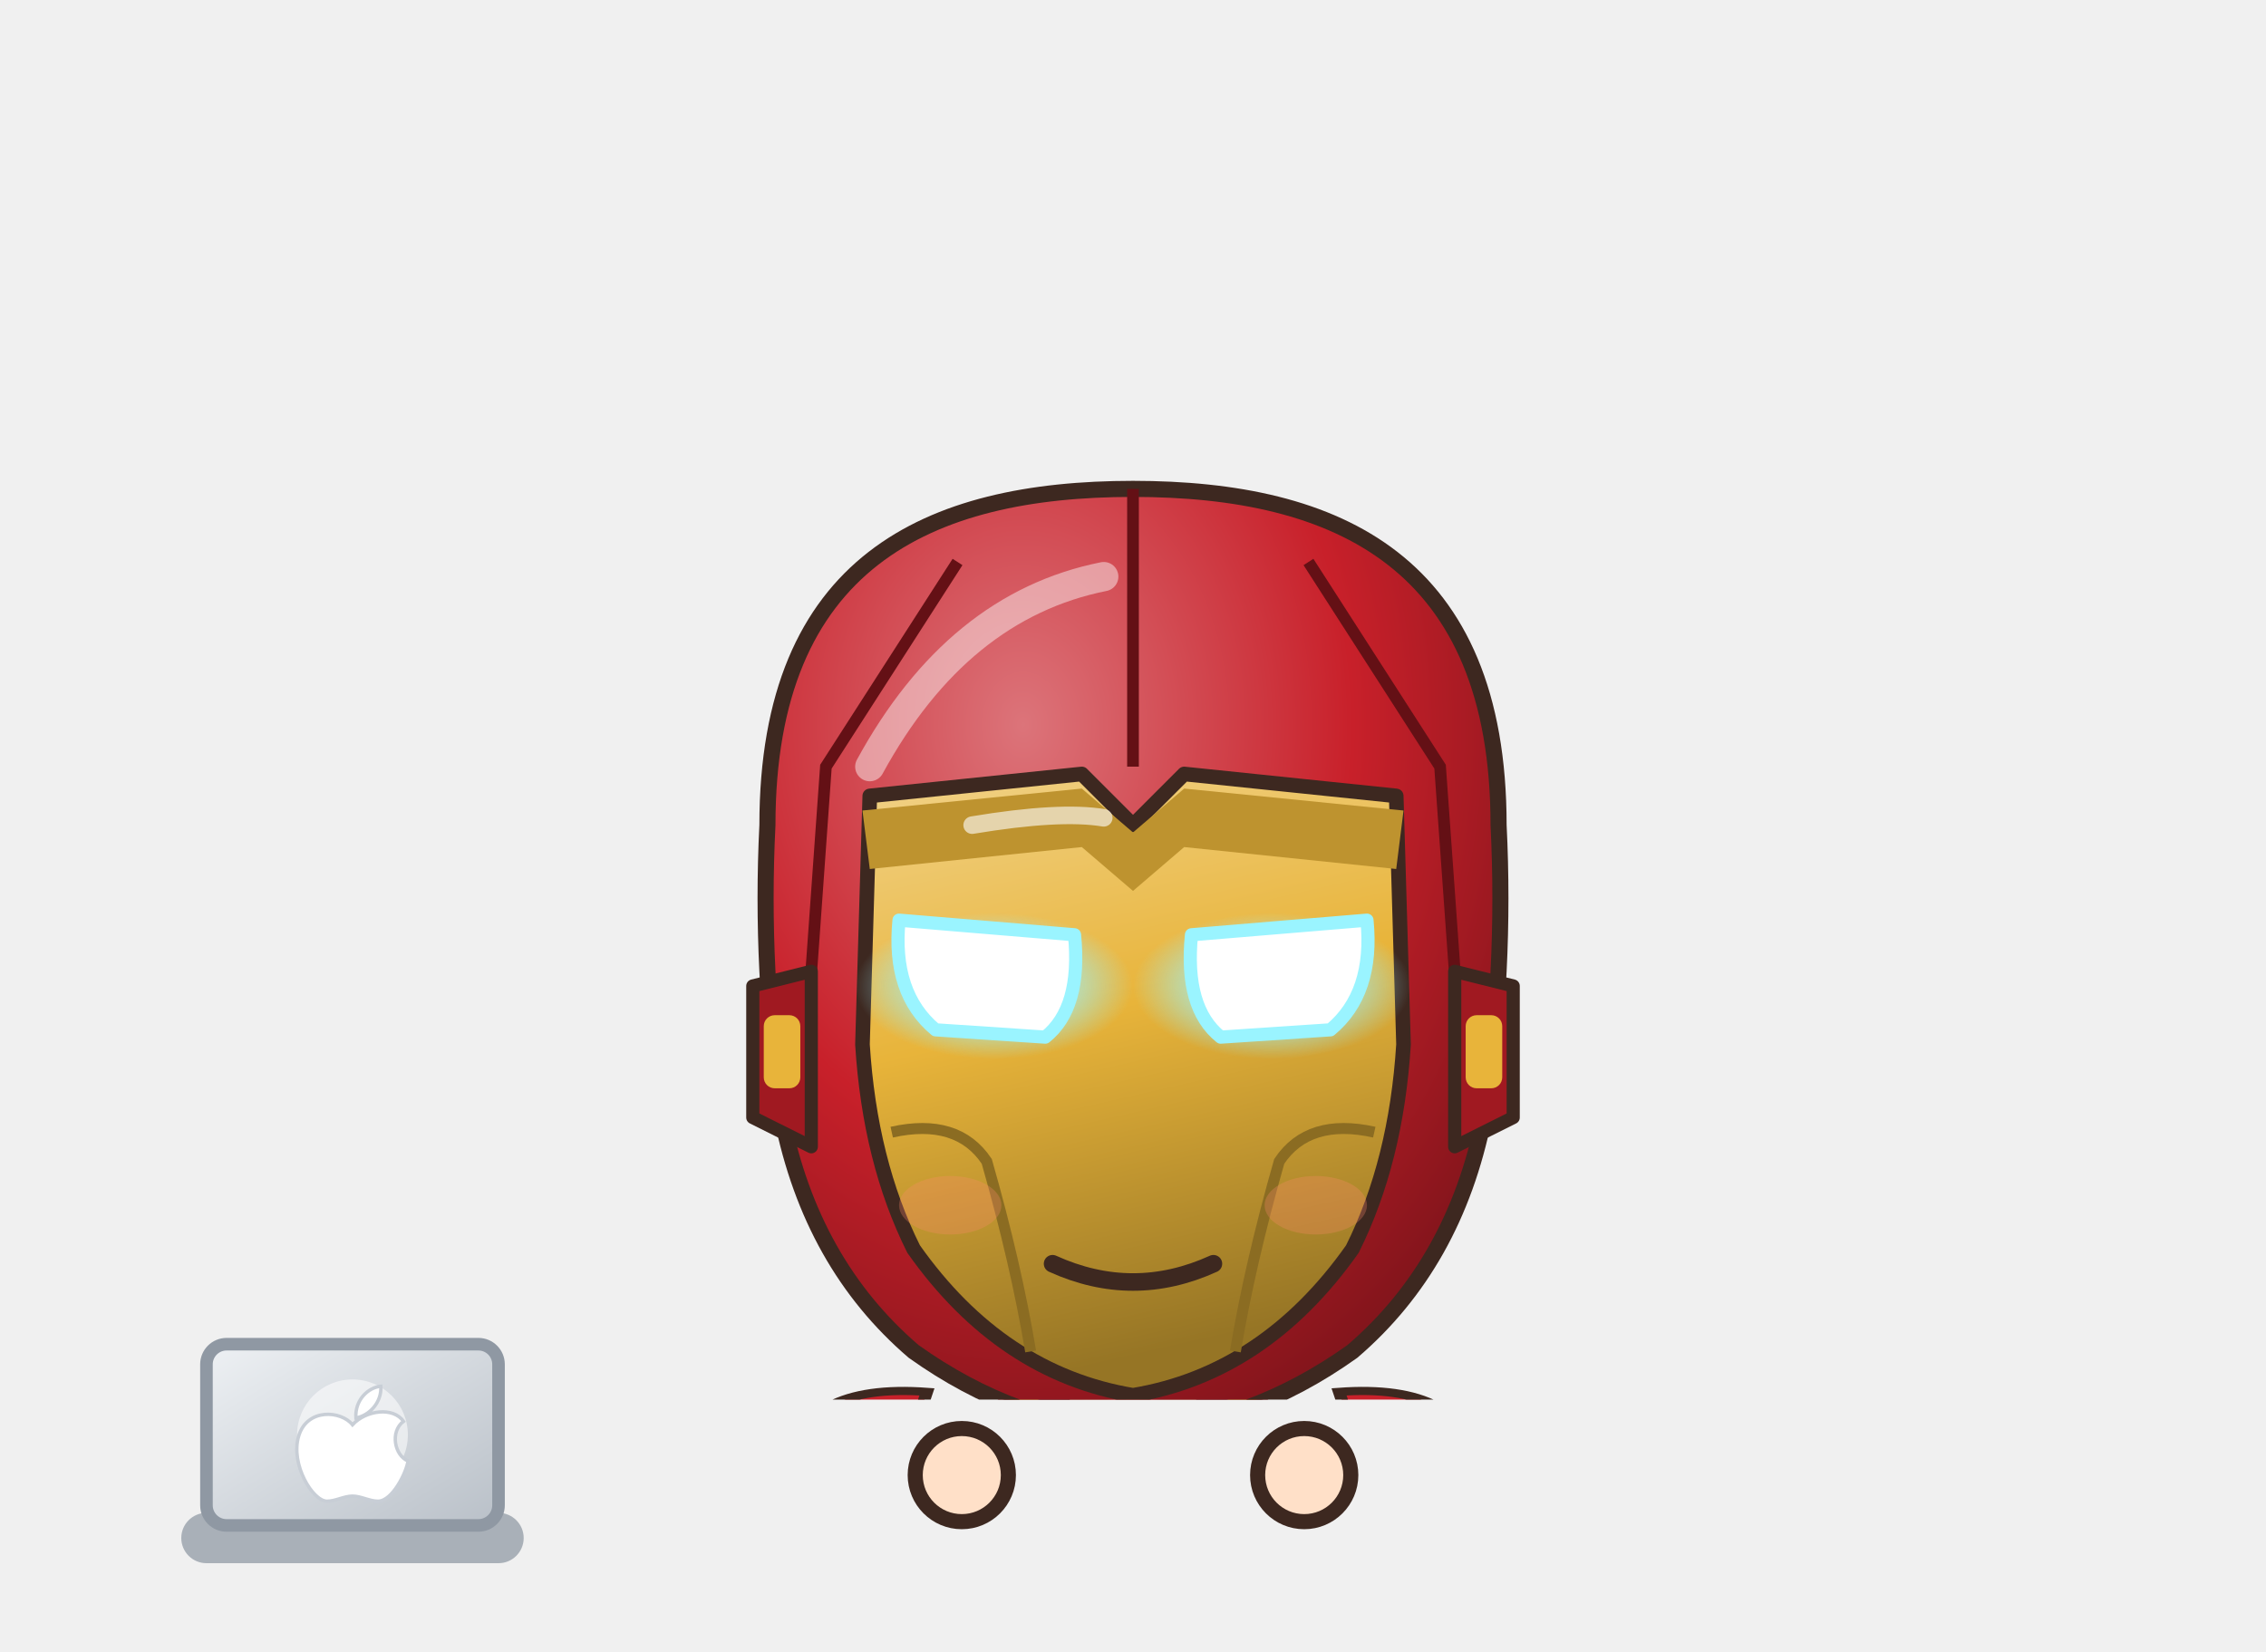
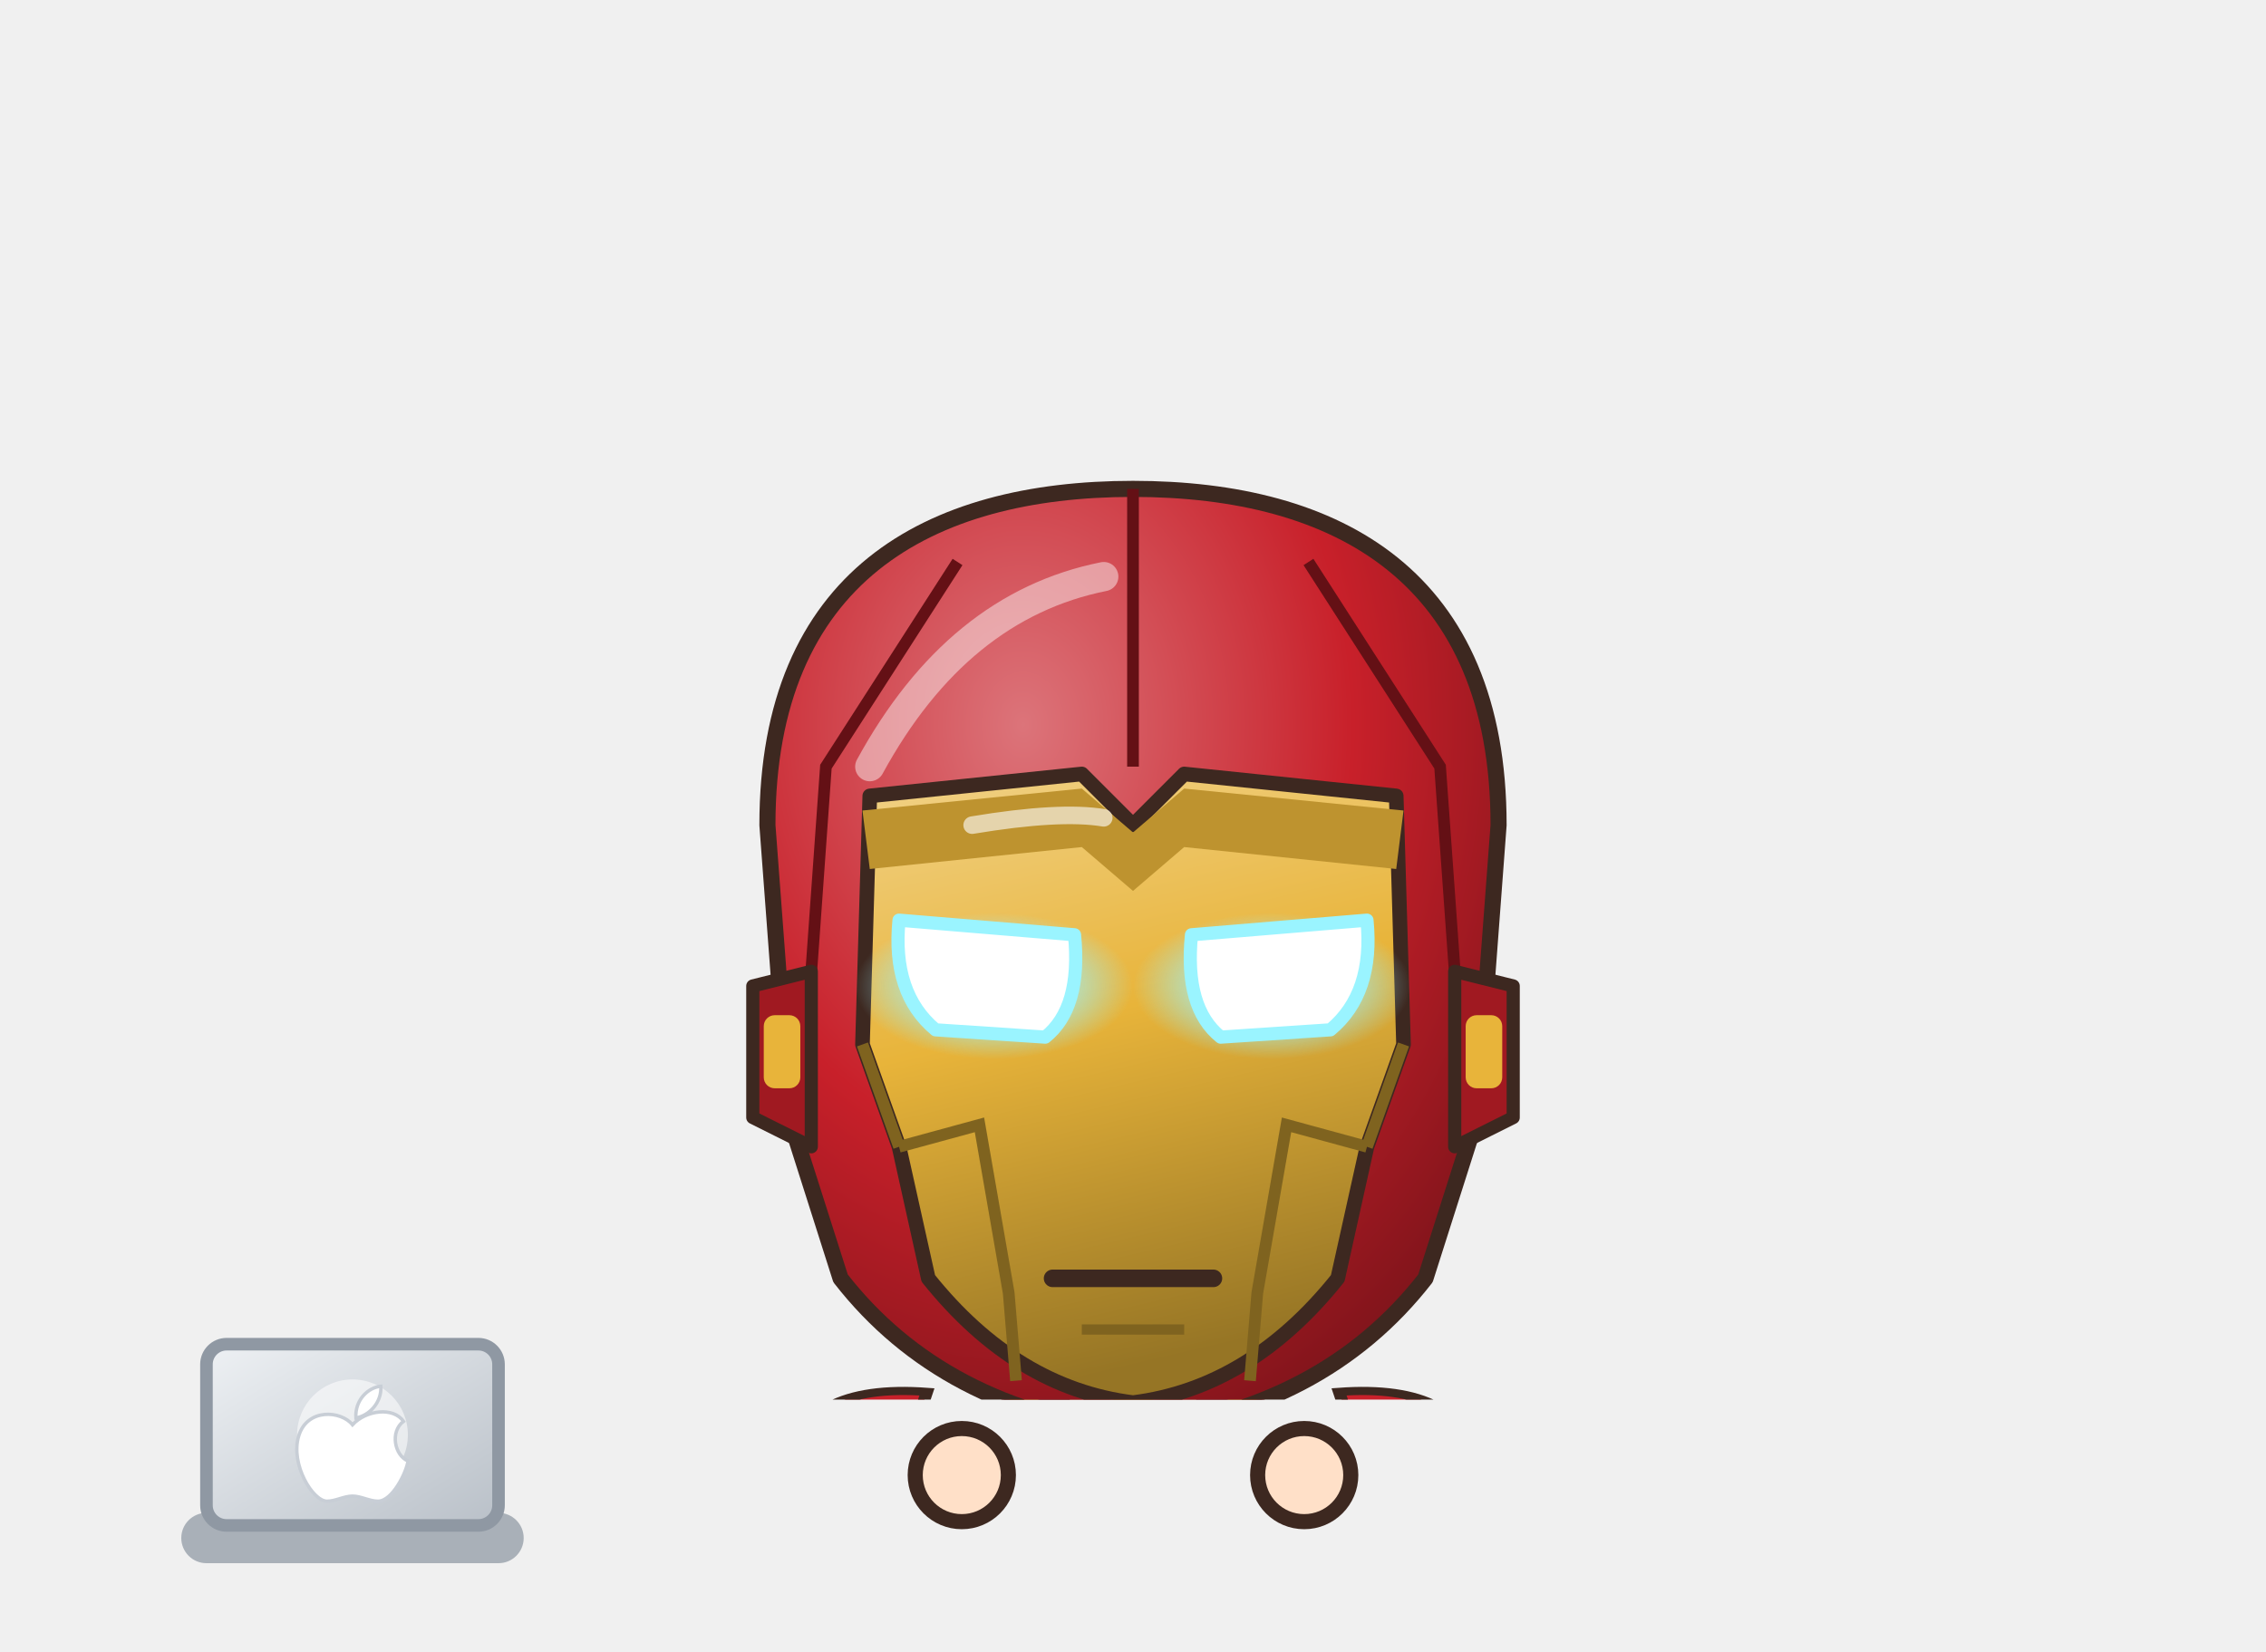
<svg xmlns="http://www.w3.org/2000/svg" viewBox="1309.0 584.8 180.0 131.2" width="180.0" height="131.2">
  <svg x="1346.2" y="584.8" viewBox="-120 -180 240 252.73" width="105.6" height="111.2">
    <defs>
      <linearGradient id="hair257" x1="0" y1="0" x2=".35" y2="1">
        <stop offset="0" stop-color="#4c4743" />
        <stop offset=".16" stop-color="#4c4743" />
        <stop offset=".16" stop-color="#2a2420" />
        <stop offset=".58" stop-color="#2a2420" />
        <stop offset=".58" stop-color="#262020" />
        <stop offset="1" stop-color="#221d1d" />
      </linearGradient>
      <radialGradient id="skin257" cx=".4" cy=".32" r=".85">
        <stop offset="0" stop-color="#ffe0c8" />
        <stop offset=".84" stop-color="#ffe0c8" />
        <stop offset=".84" stop-color="#f1cab1" />
        <stop offset="1" stop-color="#f1cab1" />
      </radialGradient>
      <linearGradient id="cloth257" x1="0" y1="0" x2=".45" y2="1">
        <stop offset="0" stop-color="#d0434c" />
        <stop offset=".16" stop-color="#d0434c" />
        <stop offset=".16" stop-color="#c8202a" />
        <stop offset=".6" stop-color="#c8202a" />
        <stop offset=".6" stop-color="#a81d28" />
        <stop offset="1" stop-color="#9a1a24" />
      </linearGradient>
      <linearGradient id="iris257" x1="0" y1="0" x2="0" y2="1">
        <stop offset="0" stop-color="#211a12" />
        <stop offset=".5" stop-color="#4a3a2a" />
        <stop offset="1" stop-color="#9b9289" />
      </linearGradient>
      <linearGradient id="gold257" x1="0" y1="0" x2="1" y2="1">
        <stop offset="0" stop-color="#f6d27a" />
        <stop offset=".55" stop-color="#d9a63a" />
        <stop offset="1" stop-color="#a8761e" />
      </linearGradient>
      <linearGradient id="steel257" x1="0" y1="0" x2="1" y2="1">
        <stop offset="0" stop-color="#e4e8ee" />
        <stop offset=".5" stop-color="#9aa3ad" />
        <stop offset="1" stop-color="#5a606a" />
      </linearGradient>
      <linearGradient id="beard257" x1="0" y1="0" x2="0" y2="1">
        <stop offset="0" stop-color="#e6e6ea" />
        <stop offset="1" stop-color="#b8b8c2" />
      </linearGradient>
      <radialGradient id="hawkiris257" cx=".45" cy=".4" r=".7">
        <stop offset="0" stop-color="#ffe27a" />
        <stop offset=".6" stop-color="#e8a52a" />
        <stop offset="1" stop-color="#9a5a12" />
      </radialGradient>
      <linearGradient id="straw257" x1="0" y1="0" x2=".3" y2="1">
        <stop offset="0" stop-color="#ffe7aa" />
        <stop offset=".16" stop-color="#ffe7aa" />
        <stop offset=".16" stop-color="#ffe39a" />
        <stop offset=".58" stop-color="#ffe39a" />
        <stop offset=".58" stop-color="#e9b456" />
        <stop offset="1" stop-color="#d6a54f" />
      </linearGradient>
      <radialGradient id="blush257">
        <stop offset="0" stop-color="#ff7f86" stop-opacity=".9" />
        <stop offset="1" stop-color="#ff7f86" stop-opacity="0" />
      </radialGradient>
      <clipPath id="face257">
        <path d="M -46,-4 C -47,-38 -25,-55 0,-55 C 25,-55 47,-38 46,-4 C 45,23 26,43 0,44 C -26,43 -45,23 -46,-4 Z" />
      </clipPath>
      <clipPath id="torso257">
        <path d="M -30,50 C -34,68 -28,94 -26,124 L 26,124 C 28,94 34,68 30,50 C 18,40 -18,40 -30,50 Z" />
      </clipPath>
    </defs>
    <ellipse cx="0" cy="208" rx="42" ry="7" fill="#000000" opacity=".16" />
    <g transform="translate(0,61.4) scale(1.320,1.320) translate(0,-44)" />
    <g transform="translate(0,205) scale(1.24,0.82) translate(0,-205)">
      <path d="M -23.5,118 Q -24.5,160.0 -20.5,202 L -5.5,202 Q -1.5,160.0 -2.5,118 Z" fill="#c8202a" stroke="#3d2820" stroke-width="2.2" stroke-linejoin="round" />
      <path d="M -22,176 Q -24,188.0 -22,200 L -4,200 Q -2,188.0 -4,176 Z" fill="#c8202a" stroke="#3d2820" stroke-width="2.2" stroke-linejoin="round" />
      <path d="M -18,180 L -18,196" stroke="#ffffff" stroke-width="2" opacity=".18" />
      <path d="M -23,150 Q -13,144 -3,150 L -4,176 L -22,176 Z" fill="#e2b03a" stroke="#3d2820" stroke-width="1.8" />
      <ellipse cx="-13" cy="152" rx="7" ry="4" fill="#f6d27a" stroke="#3d2820" stroke-width="1.2" />
      <path d="M -21,126 L -5,126 M -22,138 L -4,138" stroke="#7a0a14" stroke-width="1.4" />
      <path d="M -18,158 L -18,172" stroke="#fff6d0" stroke-width="1.6" opacity=".6" />
      <ellipse cx="-13" cy="205" rx="14" ry="7" fill="#c8202a" stroke="#3d2820" stroke-width="2.2" stroke-linejoin="round" />
      <ellipse cx="-17" cy="202.5" rx="5" ry="2" fill="#ffffff" opacity=".3" />
      <path d="M 2.5,118 Q 1.5,160.0 5.5,202 L 20.5,202 Q 24.5,160.0 23.5,118 Z" fill="#c8202a" stroke="#3d2820" stroke-width="2.2" stroke-linejoin="round" />
      <path d="M 4,176 Q 2,188.0 4,200 L 22,200 Q 24,188.0 22,176 Z" fill="#c8202a" stroke="#3d2820" stroke-width="2.2" stroke-linejoin="round" />
      <path d="M 8,180 L 8,196" stroke="#ffffff" stroke-width="2" opacity=".18" />
      <path d="M 3,150 Q 13,144 23,150 L 22,176 L 4,176 Z" fill="#e2b03a" stroke="#3d2820" stroke-width="1.8" />
      <ellipse cx="13" cy="152" rx="7" ry="4" fill="#f6d27a" stroke="#3d2820" stroke-width="1.2" />
      <path d="M 5,126 L 21,126 M 4,138 L 22,138" stroke="#7a0a14" stroke-width="1.4" />
      <path d="M 8,158 L 8,172" stroke="#fff6d0" stroke-width="1.6" opacity=".6" />
      <ellipse cx="13" cy="205" rx="14" ry="7" fill="#c8202a" stroke="#3d2820" stroke-width="2.2" stroke-linejoin="round" />
      <ellipse cx="9" cy="202.5" rx="5" ry="2" fill="#ffffff" opacity=".3" />
      <path d="M -30,50 C -34,68 -28,94 -26,124 L 26,124 C 28,94 34,68 30,50 C 18,40 -18,40 -30,50 Z" fill="url(#cloth257)" stroke="#3d2820" stroke-width="2.2" stroke-linejoin="round" />
      <g clip-path="url(#torso257)">
        <path d="M -30,50 C -34,68 -28,94 -26,124 L 26,124 C 28,94 34,68 30,50 C 18,40 -18,40 -30,50 Z" transform="translate(4,3)" fill="none" stroke="#ffffff" stroke-width="5" opacity=".3" />
        <path d="M -30,50 C -34,68 -28,94 -26,124 L 26,124 C 28,94 34,68 30,50 C 18,40 -18,40 -30,50 Z" transform="translate(-6,-2)" fill="none" stroke="#000000" stroke-width="9" opacity=".13" />
      </g>
      <g clip-path="url(#torso257)">
        <path d="M -40,88 L 40,88 L 40,130 L -40,130 Z" fill="#e2b03a" />
        <path d="M -40,96 Q 0,100 40,96" stroke="#8a5a14" stroke-width="1.6" fill="none" />
        <path d="M -40,106 Q 0,110 40,106" stroke="#8a5a14" stroke-width="1.6" fill="none" />
        <path d="M -40,116 Q 0,120 40,116" stroke="#8a5a14" stroke-width="1.6" fill="none" />
        <path d="M 0,88 L 0,124" stroke="#8a5a14" stroke-width="1.4" />
        <path d="M -40,40 L -40,60 Q -22,56 -12,84 L 12,84 Q 22,56 40,60 L 40,40 Z" fill="#000000" opacity=".0" />
      </g>
      <path d="M -30,52 Q -18,46 -6,52 L -8,82 Q -20,80 -28,72 Z M 30,52 Q 18,46 6,52 L 8,82 Q 20,80 28,72 Z" fill="none" stroke="#7a0a14" stroke-width="1.6" />
      <path d="M -16,44 L -6,58 M 16,44 L 6,58" stroke="#e2b03a" stroke-width="4" stroke-linecap="round" />
      <defs>
        <radialGradient id="ar257">
          <stop offset="0" stop-color="#ffffff" />
          <stop offset=".4" stop-color="#bff6ff" />
          <stop offset="1" stop-color="#5ad8f0" stop-opacity="0" />
        </radialGradient>
      </defs>
      <circle cx="0" cy="68" r="19" fill="url(#ar257)" opacity=".7" />
      <circle cx="0" cy="68" r="11.5" fill="#d8dee6" stroke="#3d2820" stroke-width="1.8" />
      <circle cx="0" cy="68" r="8" fill="#bff6ff" stroke="#7ad8f0" stroke-width="1.2" />
      <path d="M 8.0,68.0 L 11.0,68.0" stroke="#8a909c" stroke-width="1.2" />
      <path d="M 6.9,72.0 L 9.5,73.5" stroke="#8a909c" stroke-width="1.2" />
      <path d="M 4.0,74.9 L 5.5,77.5" stroke="#8a909c" stroke-width="1.2" />
      <path d="M 0.0,76.0 L 0.0,79.0" stroke="#8a909c" stroke-width="1.2" />
      <path d="M -4.0,74.9 L -5.5,77.5" stroke="#8a909c" stroke-width="1.2" />
      <path d="M -6.9,72.0 L -9.5,73.5" stroke="#8a909c" stroke-width="1.2" />
      <path d="M -8.0,68.0 L -11.0,68.0" stroke="#8a909c" stroke-width="1.2" />
      <path d="M -6.9,64.0 L -9.5,62.5" stroke="#8a909c" stroke-width="1.2" />
      <path d="M -4.0,61.1 L -5.5,58.5" stroke="#8a909c" stroke-width="1.2" />
      <path d="M -0.0,60.0 L -0.0,57.0" stroke="#8a909c" stroke-width="1.2" />
      <path d="M 4.0,61.1 L 5.5,58.5" stroke="#8a909c" stroke-width="1.2" />
      <path d="M 6.9,64.0 L 9.5,62.5" stroke="#8a909c" stroke-width="1.2" />
      <circle cx="0" cy="68" r="3.6" fill="#ffffff" />
      <path d="M -30,42 Q -48,40 -50,58 Q -44,64 -34,60 Z" fill="#c8202a" stroke="#3d2820" stroke-width="1.8" />
      <path d="M -34,46 Q -44,46 -46,54" stroke="#ff8a8a" stroke-width="1.6" fill="none" opacity=".6" />
      <path d="M 30,42 Q 48,40 50,58 Q 44,64 34,60 Z" fill="#c8202a" stroke="#3d2820" stroke-width="1.8" />
      <path d="M 34,46 Q 44,46 46,54" stroke="#ff8a8a" stroke-width="1.6" fill="none" opacity=".6" />
      <circle cx="31" cy="102" r="13" fill="#9aecff" opacity=".35" />
      <circle cx="31" cy="102" r="6" fill="#ffffff" />
      <path d="M -28,54 L -38,84 L -31,102" stroke="#3d2820" stroke-width="17" fill="none" stroke-linecap="round" stroke-linejoin="round" />
      <path d="M -28,54 L -38,84 L -31,102" stroke="url(#cloth257)" stroke-width="12.6" fill="none" stroke-linecap="round" stroke-linejoin="round" />
      <path d="M -28,54 L -38,84 L -31,102" transform="translate(-2.6,-1)" stroke="#ffffff" stroke-width="2.6" fill="none" stroke-linecap="round" stroke-linejoin="round" opacity=".28" />
      <path d="M -27.4,90.2 L -41.6,95.8" stroke="#3d2820" stroke-width="13.4" stroke-linecap="round" />
      <path d="M -27.4,90.2 L -41.6,95.8" stroke="#e2b03a" stroke-width="11" stroke-linecap="round" />
      <path d="M -22.3,60.9 L -36.7,56.1" stroke="#3d2820" stroke-width="8.4" stroke-linecap="round" />
      <path d="M -22.3,60.9 L -36.7,56.1" stroke="#e2b03a" stroke-width="6" stroke-linecap="round" />
      <path d="M -38.2,94.4 l 2.2,5.6" stroke="#fff6d0" stroke-width="1.4" opacity=".7" />
      <path d="M 28,54 L 38,84 L 31,102" stroke="#3d2820" stroke-width="17" fill="none" stroke-linecap="round" stroke-linejoin="round" />
      <path d="M 28,54 L 38,84 L 31,102" stroke="url(#cloth257)" stroke-width="12.6" fill="none" stroke-linecap="round" stroke-linejoin="round" />
      <path d="M 28,54 L 38,84 L 31,102" transform="translate(-2.6,-1)" stroke="#ffffff" stroke-width="2.6" fill="none" stroke-linecap="round" stroke-linejoin="round" opacity=".28" />
      <path d="M 41.6,95.8 L 27.4,90.2" stroke="#3d2820" stroke-width="13.4" stroke-linecap="round" />
      <path d="M 41.6,95.8 L 27.4,90.2" stroke="#e2b03a" stroke-width="11" stroke-linecap="round" />
      <path d="M 36.7,56.1 L 22.3,60.9" stroke="#3d2820" stroke-width="8.4" stroke-linecap="round" />
      <path d="M 36.7,56.1 L 22.3,60.9" stroke="#e2b03a" stroke-width="6" stroke-linecap="round" />
      <path d="M 30.8,91.6 l -2.2,5.6" stroke="#fff6d0" stroke-width="1.4" opacity=".7" />
      <circle cx="-31" cy="102" r="8.5" fill="#c8202a" stroke="#3d2820" stroke-width="2.2" />
      <circle cx="31" cy="102" r="8.5" fill="#c8202a" stroke="#3d2820" stroke-width="2.2" />
      <path d="M -10,34 L 10,34 L 9,46 Q 0,50 -9,46 Z" fill="#f1cab1" />
    </g>
    <g transform="translate(0,61.4) scale(1.320,1.320) translate(0,-44)">
      <path d="M -46,-4 C -47,-38 -25,-55 0,-55 C 25,-55 47,-38 46,-4 C 45,23 26,43 0,44 C -26,43 -45,23 -46,-4 Z" fill="url(#skin257)" stroke="#3d2820" stroke-width="2.2" stroke-linejoin="round" />
      <g clip-path="url(#face257)">
        <path d="M -46,-4 C -47,-38 -25,-55 0,-55 C 25,-55 47,-38 46,-4 C 45,23 26,43 0,44 C -26,43 -45,23 -46,-4 Z" transform="translate(3.5,2.5)" fill="none" stroke="#ffffff" stroke-width="3.4" opacity=".45" />
      </g>
      <g clip-path="url(#face257)">
        <path d="M 0,0 Z" transform="translate(0,6)" fill="#e7bca4" opacity=".5" />
      </g>
      <ellipse cx="-17" cy="8" rx="10" ry="9" fill="#ffffff" />
      <ellipse cx="-17" cy="9" rx="8.6" ry="8" fill="url(#iris257)" />
      <ellipse cx="-17" cy="4.0" rx="8.6" ry="3.8" fill="#1e1612" opacity=".38" />
      <ellipse cx="-17" cy="9" rx="8.6" ry="8" fill="none" stroke="#211a12" stroke-width="1.1" />
      <ellipse cx="-17" cy="10" rx="4" ry="4.05" fill="#1e1612" />
      <ellipse cx="-17" cy="13.9" rx="5" ry="2.0" fill="#ffffff" opacity=".28" />
      <circle cx="-13.5" cy="4.85" r="2.4" fill="#ffffff" />
      <circle cx="-20.2" cy="12.05" r="1.6" fill="#ffffff" opacity=".9" />
      <path d="M -28,-1.5 Q -17,-11.1 -6,-5.3" stroke="#2b1d18" stroke-width="3.4" fill="none" stroke-linecap="round" />
      <path d="M -29,-6 L -5,-10" stroke="#2b1d18" stroke-width="3.4" stroke-linecap="round" />
      <ellipse cx="17" cy="8" rx="10" ry="9" fill="#ffffff" />
      <ellipse cx="17" cy="9" rx="8.6" ry="8" fill="url(#iris257)" />
      <ellipse cx="17" cy="4.0" rx="8.6" ry="3.8" fill="#1e1612" opacity=".38" />
      <ellipse cx="17" cy="9" rx="8.6" ry="8" fill="none" stroke="#211a12" stroke-width="1.1" />
      <ellipse cx="17" cy="10" rx="4" ry="4.05" fill="#1e1612" />
      <ellipse cx="17" cy="13.9" rx="5" ry="2.0" fill="#ffffff" opacity=".28" />
      <circle cx="20.5" cy="4.85" r="2.4" fill="#ffffff" />
      <circle cx="13.8" cy="12.05" r="1.6" fill="#ffffff" opacity=".9" />
      <path d="M 6,-1.5 Q 17,-11.1 28,-5.3" stroke="#2b1d18" stroke-width="3.4" fill="none" stroke-linecap="round" />
      <path d="M 5,-10 L 29,-6" stroke="#2b1d18" stroke-width="3.4" stroke-linecap="round" />
      <path d="M -6,27 Q 2,29 8,23" stroke="#3d2820" stroke-width="2.4" fill="none" stroke-linecap="round" />
      <ellipse cx="-27" cy="22" rx="11" ry="6" fill="url(#blush257)" opacity="0.40" />
      <ellipse cx="27" cy="22" rx="11" ry="6" fill="url(#blush257)" opacity="0.40" />
      <path d="M -1,17 Q 1,19 2,17" stroke="#a78d7c" stroke-width="1.8" fill="none" stroke-linecap="round" />
      <path d="M 0,0 Z" fill="url(#hair257)" stroke="#3d2820" stroke-width="2.2" stroke-linejoin="round" />
      <defs>
        <radialGradient id="ih257" cx=".35" cy=".25" r=".9">
          <stop offset="0" stop-color="#dc747a" />
          <stop offset=".5" stop-color="#c8202a" />
          <stop offset="1" stop-color="#6e1117" />
        </radialGradient>
        <linearGradient id="ip257" x1="0" y1="0" x2=".2" y2="1">
          <stop offset="0" stop-color="#f1d288" />
          <stop offset=".45" stop-color="#e8b43a" />
          <stop offset="1" stop-color="#967525" />
        </linearGradient>
        <radialGradient id="ig257">
          <stop offset="0" stop-color="#ffffff" />
          <stop offset=".45" stop-color="#9af4ff" />
          <stop offset="1" stop-color="#9af4ff" stop-opacity="0" />
        </radialGradient>
      </defs>
-       <path d="M -48,14 Q -51,-6 -50,-26 C -50,-62 -28,-72 0,-72 C 28,-72 50,-62 50,-26 Q 51,-6 48,14 Q 44,34 30,46 Q 16,56 0,57 Q -16,56 -30,46 Q -44,34 -48,14 Z" fill="url(#ih257)" stroke="#3d2820" stroke-width="2.2" stroke-linejoin="round" />
+       <path d="M -47,14 L -50,-26 C -50,-60 -28,-72 0,-72 C 28,-72 50,-60 50,-26 L 47,14 L 40,36 Q 26,54 0,57 Q -26,54 -40,36 Z" fill="url(#ih257)" stroke="#3d2820" stroke-width="2.2" stroke-linejoin="round" />
      <defs>
        <clipPath id="ic257">
-           <path d="M -48,14 Q -51,-6 -50,-26 C -50,-62 -28,-72 0,-72 C 28,-72 50,-62 50,-26 Q 51,-6 48,14 Q 44,34 30,46 Q 16,56 0,57 Q -16,56 -30,46 Q -44,34 -48,14 Z" />
+           <path d="M -47,14 L -50,-26 C -50,-60 -28,-72 0,-72 C 28,-72 50,-60 50,-26 L 47,14 L 40,36 Q 26,54 0,57 Q -26,54 -40,36 Z" />
        </clipPath>
      </defs>
      <g clip-path="url(#ic257)">
        <path d="M 0,-72 L 0,-34 M -24,-62 L -42,-34 L -44,-6 M 24,-62 L 42,-34 L 44,-6" stroke="#641015" stroke-width="1.6" fill="none" />
      </g>
      <path d="M -44,-6 L -52,-4 L -52,14 L -44,18 Z" fill="#a01921" stroke="#3d2820" stroke-width="1.8" stroke-linejoin="round" />
      <rect x="-50.5" y="0" width="5" height="10" rx="1.5" fill="#e8b43a" />
      <path d="M 44,-6 L 52,-4 L 52,14 L 44,18 Z" fill="#a01921" stroke="#3d2820" stroke-width="1.8" stroke-linejoin="round" />
      <rect x="45.5" y="0" width="5" height="10" rx="1.5" fill="#e8b43a" />
-       <path d="M -36,-30 L -7,-33 L 0,-26 L 7,-33 L 36,-30 L 37,4 Q 36,20 30,32 Q 18,49 0,52 Q -18,49 -30,32 Q -36,20 -37,4 Z" fill="url(#ip257)" stroke="#3d2820" stroke-width="2" stroke-linejoin="round" />
+       <path d="M -36,-30 L -7,-33 L 0,-26 L 7,-33 L 36,-30 L 37,4 L 32,18 L 28,36 Q 16,51 0,53 Q -16,51 -28,36 L -32,18 L -37,4 Z" fill="url(#ip257)" stroke="#3d2820" stroke-width="2" stroke-linejoin="round" />
      <path d="M -37,-28 L -7,-31 L 0,-25 L 7,-31 L 37,-28 L 36,-20 L 7,-23 L 0,-17 L -7,-23 L -36,-20 Z" fill="#be932f" />
-       <path d="M -33,16 Q -24,14 -20,20 Q -16,34 -14,46" stroke="#8b6c22" stroke-width="1.5" fill="none" />
-       <path d="M 33,16 Q 24,14 20,20 Q 16,34 14,46" stroke="#8b6c22" stroke-width="1.5" fill="none" />
-       <ellipse cx="-25" cy="26" rx="7" ry="4" fill="#ff8a6a" opacity=".28" />
-       <ellipse cx="25" cy="26" rx="7" ry="4" fill="#ff8a6a" opacity=".28" />
-       <path d="M -11,34 Q 0,39 11,34" stroke="#3d2820" stroke-width="2.4" fill="none" stroke-linecap="round" />
+       <path d="M -32,18 L -21,15 L -17,38 L -16,50 M -37,4 L -32,18" stroke="#7f631f" stroke-width="1.6" fill="none" />
+       <path d="M 32,18 L 21,15 L 17,38 L 16,50 M 37,4 L 32,18" stroke="#7f631f" stroke-width="1.6" fill="none" />
+       <path d="M -11,36 L 11,36" stroke="#3d2820" stroke-width="2.4" stroke-linecap="round" />
+       <path d="M -7,43 L 7,43" stroke="#7f631f" stroke-width="1.4" />
      <ellipse cx="-19" cy="-4" rx="19" ry="10" fill="url(#ig257)" opacity=".8" />
      <path d="M -32,-13 L -8,-11 Q -7,-1 -12,3 L -27,2 Q -33,-3 -32,-13 Z" fill="#ffffff" stroke="#9af4ff" stroke-width="1.8" stroke-linejoin="round" />
      <ellipse cx="19" cy="-4" rx="19" ry="10" fill="url(#ig257)" opacity=".8" />
      <path d="M 32,-13 L 8,-11 Q 7,-1 12,3 L 27,2 Q 33,-3 32,-13 Z" fill="#ffffff" stroke="#9af4ff" stroke-width="1.8" stroke-linejoin="round" />
      <path d="M -22,-26 Q -10,-28 -4,-27" stroke="#ffffff" stroke-width="2.4" fill="none" stroke-linecap="round" opacity=".6" />
      <path d="M -36,-34 Q -24,-56 -4,-60" stroke="#ffffff" stroke-width="4" fill="none" stroke-linecap="round" opacity=".45" />
    </g>
    <g transform="translate(0,205) scale(1.24,0.82) translate(0,-205)" />
  </svg>
  <circle cx="1385.4" cy="702.0" r="3.7" fill="#ffe0c8" stroke="#3d2820" stroke-width="1.2" />
  <circle cx="1412.6" cy="702.0" r="3.7" fill="#ffe0c8" stroke="#3d2820" stroke-width="1.2" />
  <defs>
    <linearGradient id="lp258" x1="0" y1="0" x2="1" y2="1">
      <stop offset="0" stop-color="#eef1f4" />
      <stop offset="1" stop-color="#b9c0c8" />
    </linearGradient>
  </defs>
  <rect x="1323.4" y="705.0" width="27.2" height="4" rx="2" fill="#a9b0b8" />
  <rect x="1325.4" y="691.6" width="23.2" height="14.4" rx="1.6" fill="url(#lp258)" stroke="#8f98a3" stroke-width="1" />
  <ellipse cx="1337.0" cy="698.8" rx="4.4" ry="4.4" fill="#ffffff" opacity=".55" />
  <path d="M 0,-4 C -2,-6.5 -8,-7 -9.5,-2 C -11,3 -7,9.5 -4.5,9.5 C -3,9.5 -1.5,8.6 0,8.6 C 1.5,8.6 3,9.5 4.5,9.5 C 7,9.5 9.5,4.5 9.8,2.4 C 7.4,1.4 6.6,-2.8 9,-4.6 C 7.2,-7.2 2.4,-6.6 0,-4 Z M 0.6,-5.2 C 0.4,-8.4 2.8,-10.6 5,-10.8 C 5.2,-8 3,-5.6 0.6,-5.2 Z" transform="translate(1337.0,699.8) scale(0.45)" fill="#ffffff" stroke="#c8ced6" stroke-width=".6" />
</svg>
